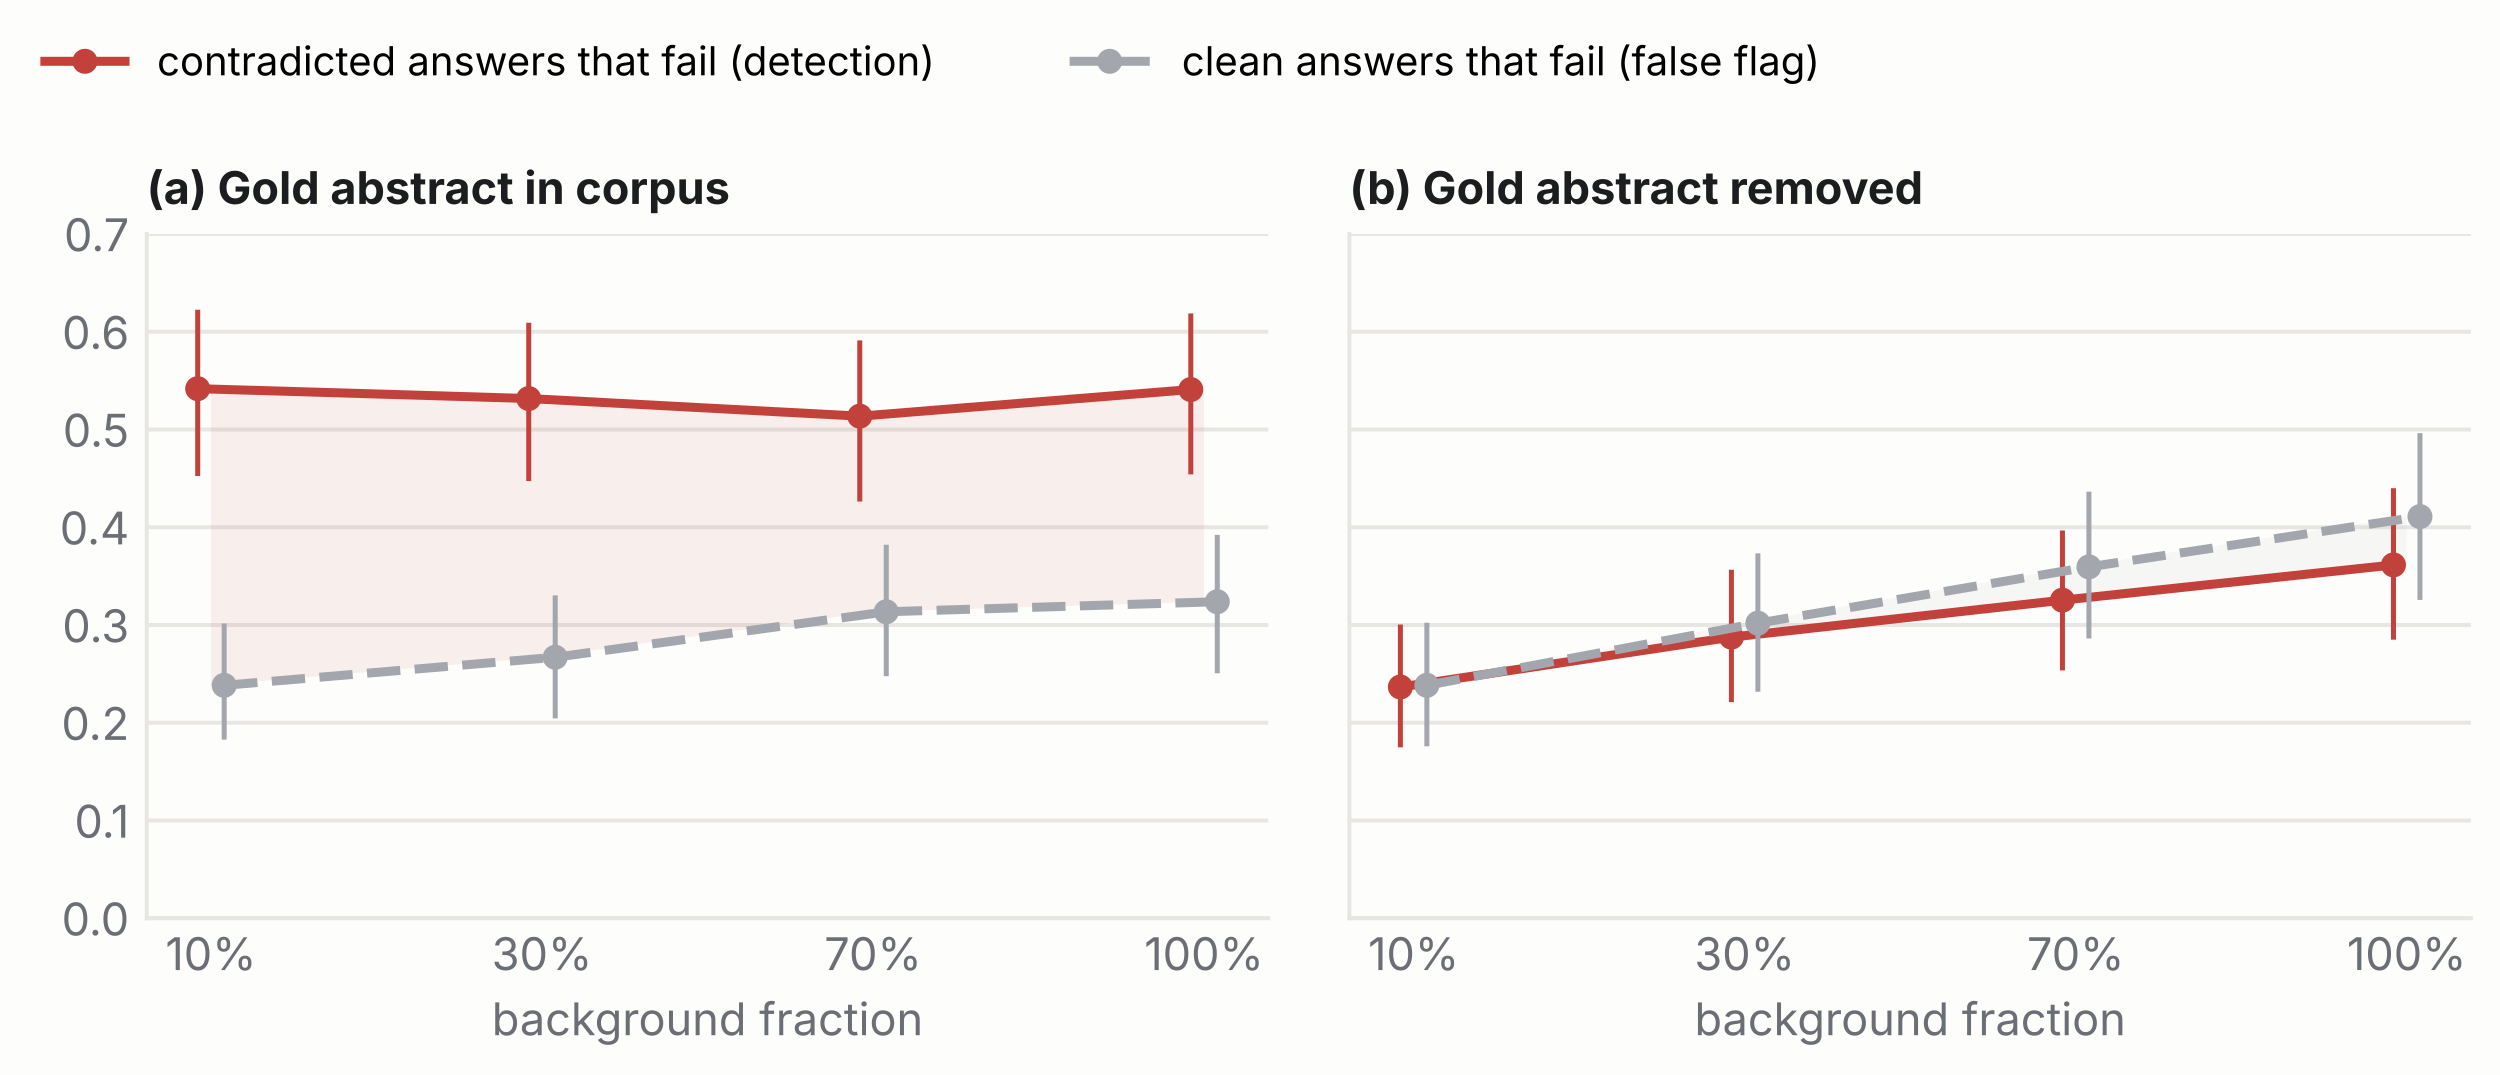
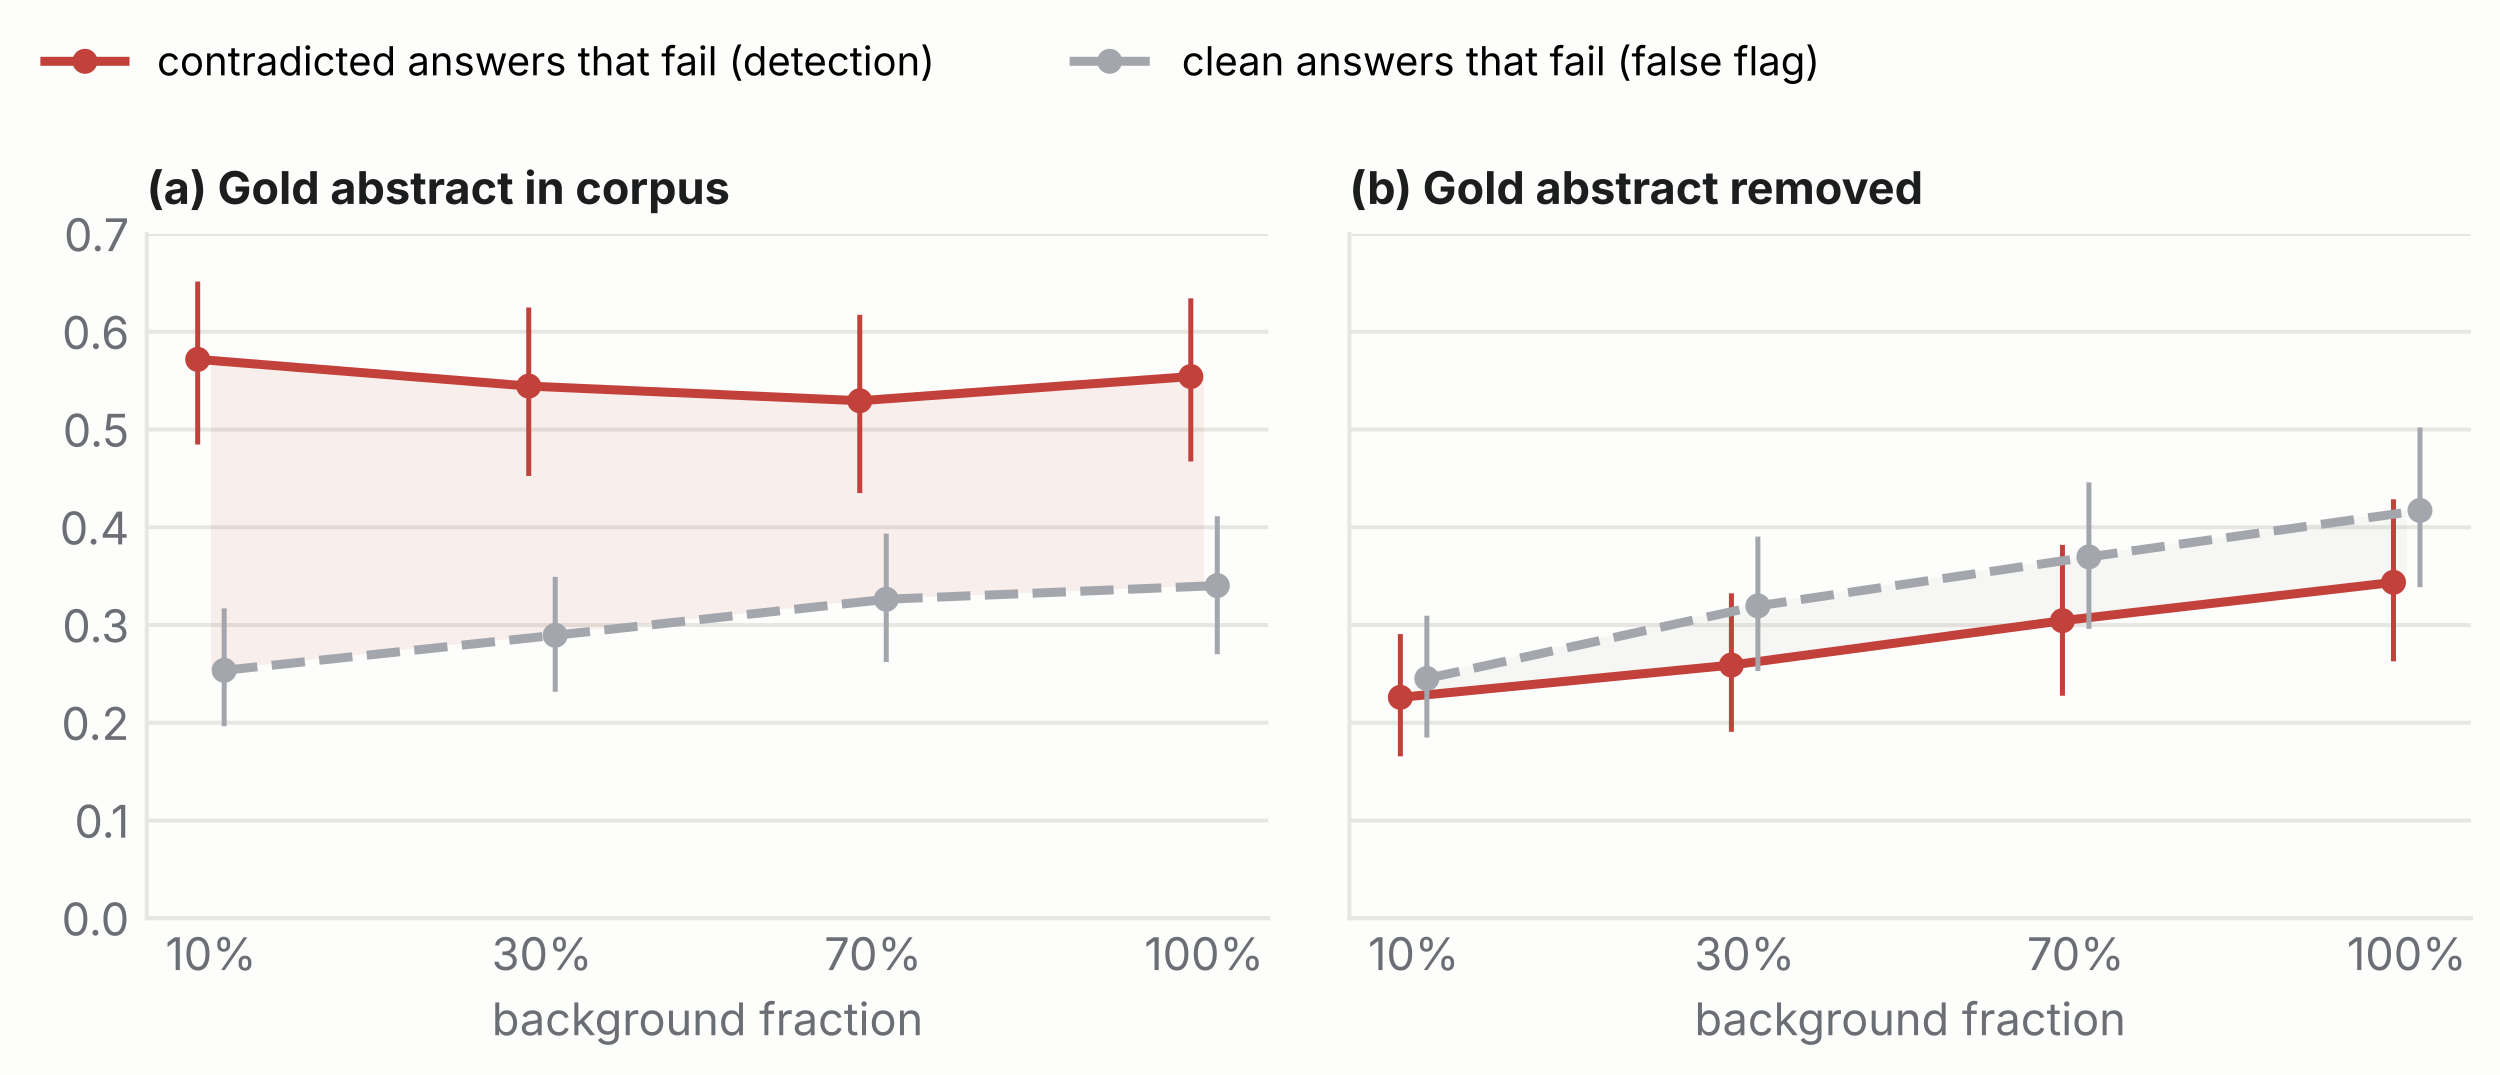
<svg xmlns="http://www.w3.org/2000/svg" xmlns:xlink="http://www.w3.org/1999/xlink" width="499.144pt" height="214.601pt" viewBox="0 0 499.144 214.601" version="1.1">
  <defs>
    <style type="text/css">*{stroke-linejoin: round; stroke-linecap: butt}</style>
  </defs>
  <g id="figure_1">
    <g id="patch_1">
      <path d="M 0 214.601  L 499.144 214.601  L 499.144 0  L 0 0  z " style="fill: #fdfdfc" />
    </g>
    <g id="axes_1">
      <g id="patch_2">
        <path d="M 29.293 183.34  L 253.218 183.34  L 253.218 46.719  L 29.293 46.719  z " style="fill: #fdfdfc" />
      </g>
      <g id="matplotlib.axis_1">
        <g id="xtick_1">
          <g id="line2d_1" />
          <g id="text_1">
            <text style="font-size: 9px; font-family: Inter, system-ui, sans-serif; text-anchor: middle; fill: #6b6e74" x="42.115" y="193.678" transform="rotate(-0 42.11496 193.6778)">10%</text>
          </g>
        </g>
        <g id="xtick_2">
          <g id="line2d_2" />
          <g id="text_2">
            <text style="font-size: 9px; font-family: Inter, system-ui, sans-serif; text-anchor: middle; fill: #6b6e74" x="108.209" y="193.678" transform="rotate(-0 108.2085 193.6778)">30%</text>
          </g>
        </g>
        <g id="xtick_3">
          <g id="line2d_3" />
          <g id="text_3">
            <text style="font-size: 9px; font-family: Inter, system-ui, sans-serif; text-anchor: middle; fill: #6b6e74" x="174.302" y="193.678" transform="rotate(-0 174.3021 193.6778)">70%</text>
          </g>
        </g>
        <g id="xtick_4">
          <g id="line2d_4" />
          <g id="text_4">
            <text style="font-size: 9px; font-family: Inter, system-ui, sans-serif; text-anchor: middle; fill: #6b6e74" x="240.396" y="193.678" transform="rotate(-0 240.3956 193.6778)">100%</text>
          </g>
        </g>
        <g id="text_5">
          <text style="font-size: 9px; font-family: Inter, system-ui, sans-serif; text-anchor: middle; fill: #6b6e74" x="141.255" y="206.679" transform="rotate(-0 141.2553 206.6785)">background fraction</text>
        </g>
      </g>
      <g id="matplotlib.axis_2">
        <g id="ytick_1">
          <g id="line2d_5">
-             <path d="M 29.293 183.34  L 253.218 183.34  " clip-path="url(#p5698960659)" style="fill: none; stroke: #e7e6e2; stroke-width: 0.8; stroke-linecap: square" />
+             <path d="M 29.293 183.34  L 253.218 183.34  " clip-path="url(#pca11d08ada)" style="fill: none; stroke: #e7e6e2; stroke-width: 0.8; stroke-linecap: square" />
          </g>
          <g id="line2d_6" />
          <g id="text_6">
            <text style="font-size: 9px; font-family: Inter, system-ui, sans-serif; text-anchor: end; fill: #6b6e74" x="25.793" y="186.759" transform="rotate(-0 25.79281 186.7589)">0.0</text>
          </g>
        </g>
        <g id="ytick_2">
          <g id="line2d_7">
-             <path d="M 29.293 163.823  L 253.218 163.823  " clip-path="url(#p5698960659)" style="fill: none; stroke: #e7e6e2; stroke-width: 0.8; stroke-linecap: square" />
+             <path d="M 29.293 163.823  L 253.218 163.823  " clip-path="url(#pca11d08ada)" style="fill: none; stroke: #e7e6e2; stroke-width: 0.8; stroke-linecap: square" />
          </g>
          <g id="line2d_8" />
          <g id="text_7">
            <text style="font-size: 9px; font-family: Inter, system-ui, sans-serif; text-anchor: end; fill: #6b6e74" x="25.793" y="167.242" transform="rotate(-0 25.79281 167.2416)">0.1</text>
          </g>
        </g>
        <g id="ytick_3">
          <g id="line2d_9">
-             <path d="M 29.293 144.305  L 253.218 144.305  " clip-path="url(#p5698960659)" style="fill: none; stroke: #e7e6e2; stroke-width: 0.8; stroke-linecap: square" />
+             <path d="M 29.293 144.305  L 253.218 144.305  " clip-path="url(#pca11d08ada)" style="fill: none; stroke: #e7e6e2; stroke-width: 0.8; stroke-linecap: square" />
          </g>
          <g id="line2d_10" />
          <g id="text_8">
            <text style="font-size: 9px; font-family: Inter, system-ui, sans-serif; text-anchor: end; fill: #6b6e74" x="25.793" y="147.724" transform="rotate(-0 25.79281 147.7244)">0.2</text>
          </g>
        </g>
        <g id="ytick_4">
          <g id="line2d_11">
-             <path d="M 29.293 124.788  L 253.218 124.788  " clip-path="url(#p5698960659)" style="fill: none; stroke: #e7e6e2; stroke-width: 0.8; stroke-linecap: square" />
+             <path d="M 29.293 124.788  L 253.218 124.788  " clip-path="url(#pca11d08ada)" style="fill: none; stroke: #e7e6e2; stroke-width: 0.8; stroke-linecap: square" />
          </g>
          <g id="line2d_12" />
          <g id="text_9">
            <text style="font-size: 9px; font-family: Inter, system-ui, sans-serif; text-anchor: end; fill: #6b6e74" x="25.793" y="128.207" transform="rotate(-0 25.79281 128.2071)">0.3</text>
          </g>
        </g>
        <g id="ytick_5">
          <g id="line2d_13">
-             <path d="M 29.293 105.271  L 253.218 105.271  " clip-path="url(#p5698960659)" style="fill: none; stroke: #e7e6e2; stroke-width: 0.8; stroke-linecap: square" />
+             <path d="M 29.293 105.271  L 253.218 105.271  " clip-path="url(#pca11d08ada)" style="fill: none; stroke: #e7e6e2; stroke-width: 0.8; stroke-linecap: square" />
          </g>
          <g id="line2d_14" />
          <g id="text_10">
            <text style="font-size: 9px; font-family: Inter, system-ui, sans-serif; text-anchor: end; fill: #6b6e74" x="25.793" y="108.69" transform="rotate(-0 25.79281 108.6899)">0.4</text>
          </g>
        </g>
        <g id="ytick_6">
          <g id="line2d_15">
-             <path d="M 29.293 85.754  L 253.218 85.754  " clip-path="url(#p5698960659)" style="fill: none; stroke: #e7e6e2; stroke-width: 0.8; stroke-linecap: square" />
+             <path d="M 29.293 85.754  L 253.218 85.754  " clip-path="url(#pca11d08ada)" style="fill: none; stroke: #e7e6e2; stroke-width: 0.8; stroke-linecap: square" />
          </g>
          <g id="line2d_16" />
          <g id="text_11">
            <text style="font-size: 9px; font-family: Inter, system-ui, sans-serif; text-anchor: end; fill: #6b6e74" x="25.793" y="89.173" transform="rotate(-0 25.79281 89.17265)">0.5</text>
          </g>
        </g>
        <g id="ytick_7">
          <g id="line2d_17">
-             <path d="M 29.293 66.236  L 253.218 66.236  " clip-path="url(#p5698960659)" style="fill: none; stroke: #e7e6e2; stroke-width: 0.8; stroke-linecap: square" />
+             <path d="M 29.293 66.236  L 253.218 66.236  " clip-path="url(#pca11d08ada)" style="fill: none; stroke: #e7e6e2; stroke-width: 0.8; stroke-linecap: square" />
          </g>
          <g id="line2d_18" />
          <g id="text_12">
            <text style="font-size: 9px; font-family: Inter, system-ui, sans-serif; text-anchor: end; fill: #6b6e74" x="25.793" y="69.655" transform="rotate(-0 25.79281 69.65541)">0.6</text>
          </g>
        </g>
        <g id="ytick_8">
          <g id="line2d_19">
-             <path d="M 29.293 46.719  L 253.218 46.719  " clip-path="url(#p5698960659)" style="fill: none; stroke: #e7e6e2; stroke-width: 0.8; stroke-linecap: square" />
+             <path d="M 29.293 46.719  L 253.218 46.719  " clip-path="url(#pca11d08ada)" style="fill: none; stroke: #e7e6e2; stroke-width: 0.8; stroke-linecap: square" />
          </g>
          <g id="line2d_20" />
          <g id="text_13">
            <text style="font-size: 9px; font-family: Inter, system-ui, sans-serif; text-anchor: end; fill: #6b6e74" x="25.793" y="50.138" transform="rotate(-0 25.79281 50.13816)">0.7</text>
          </g>
        </g>
      </g>
      <g id="FillBetweenPolyCollection_1">
        <defs>
-           <path id="m0a16958284" d="M 42.115 -137.001  L 42.115 -77.774  L 108.209 -83.375  L 174.302 -92.455  L 240.396 -94.459  L 240.396 -136.829  L 240.396 -136.829  L 174.302 -131.508  L 108.209 -135.029  L 42.115 -137.001  z " />
+           <path id="mfcc631eaea" d="M 42.115 -142.845  L 42.115 -80.77  L 108.209 -87.763  L 174.302 -94.954  L 240.396 -97.685  L 240.396 -139.421  L 240.396 -139.421  L 174.302 -134.587  L 108.209 -137.515  L 42.115 -142.845  z " />
        </defs>
-         <g clip-path="url(#p5698960659)">
-           <use xlink:href="#m0a16958284" x="0" y="214.601" style="fill: #c2413b; fill-opacity: 0.08" />
+         <g clip-path="url(#pca11d08ada)">
+           <use xlink:href="#mfcc631eaea" x="0" y="214.601" style="fill: #c2413b; fill-opacity: 0.08" />
        </g>
      </g>
      <g id="line2d_21">
-         <path d="M 39.471 77.6  L 105.565 79.571  L 171.658 83.093  L 237.752 77.772  " clip-path="url(#p5698960659)" style="fill: none; stroke: #c2413b; stroke-width: 1.8; stroke-linecap: square" />
+         <path d="M 39.471 71.755  L 105.565 77.086  L 171.658 80.013  L 237.752 75.179  " clip-path="url(#pca11d08ada)" style="fill: none; stroke: #c2413b; stroke-width: 1.8; stroke-linecap: square" />
        <defs>
-           <path id="mc24394b276" d="M 0 2  C 0.53 2 1.039 1.789 1.414 1.414  C 1.789 1.039 2 0.53 2 0  C 2 -0.53 1.789 -1.039 1.414 -1.414  C 1.039 -1.789 0.53 -2 0 -2  C -0.53 -2 -1.039 -1.789 -1.414 -1.414  C -1.789 -1.039 -2 -0.53 -2 0  C -2 0.53 -1.789 1.039 -1.414 1.414  C -1.039 1.789 -0.53 2 0 2  z " style="stroke: #c2413b" />
+           <path id="m39e8c6b5d8" d="M 0 2  C 0.53 2 1.039 1.789 1.414 1.414  C 1.789 1.039 2 0.53 2 0  C 2 -0.53 1.789 -1.039 1.414 -1.414  C 1.039 -1.789 0.53 -2 0 -2  C -0.53 -2 -1.039 -1.789 -1.414 -1.414  C -1.789 -1.039 -2 -0.53 -2 0  C -2 0.53 -1.789 1.039 -1.414 1.414  C -1.039 1.789 -0.53 2 0 2  z " style="stroke: #c2413b" />
        </defs>
-         <g clip-path="url(#p5698960659)">
-           <use xlink:href="#mc24394b276" x="39.471" y="77.6" style="fill: #c2413b; stroke: #c2413b" />
-           <use xlink:href="#mc24394b276" x="105.565" y="79.571" style="fill: #c2413b; stroke: #c2413b" />
-           <use xlink:href="#mc24394b276" x="171.658" y="83.093" style="fill: #c2413b; stroke: #c2413b" />
-           <use xlink:href="#mc24394b276" x="237.752" y="77.772" style="fill: #c2413b; stroke: #c2413b" />
+         <g clip-path="url(#pca11d08ada)">
+           <use xlink:href="#m39e8c6b5d8" x="39.471" y="71.755" style="fill: #c2413b; stroke: #c2413b" />
+           <use xlink:href="#m39e8c6b5d8" x="105.565" y="77.086" style="fill: #c2413b; stroke: #c2413b" />
+           <use xlink:href="#m39e8c6b5d8" x="171.658" y="80.013" style="fill: #c2413b; stroke: #c2413b" />
+           <use xlink:href="#m39e8c6b5d8" x="237.752" y="75.179" style="fill: #c2413b; stroke: #c2413b" />
        </g>
      </g>
      <g id="LineCollection_1">
-         <path d="M 39.471 95.035  L 39.471 61.839  " clip-path="url(#p5698960659)" style="fill: none; stroke: #c2413b" />
-         <path d="M 105.565 96.05  L 105.565 64.441  " clip-path="url(#p5698960659)" style="fill: none; stroke: #c2413b" />
-         <path d="M 171.658 100.138  L 171.658 67.963  " clip-path="url(#p5698960659)" style="fill: none; stroke: #c2413b" />
-         <path d="M 237.752 94.719  L 237.752 62.567  " clip-path="url(#p5698960659)" style="fill: none; stroke: #c2413b" />
+         <path d="M 39.471 88.75  L 39.471 56.206  " clip-path="url(#pca11d08ada)" style="fill: none; stroke: #c2413b" />
+         <path d="M 105.565 95.018  L 105.565 61.39  " clip-path="url(#pca11d08ada)" style="fill: none; stroke: #c2413b" />
+         <path d="M 171.658 98.45  L 171.658 62.846  " clip-path="url(#pca11d08ada)" style="fill: none; stroke: #c2413b" />
+         <path d="M 237.752 92.13  L 237.752 59.57  " clip-path="url(#pca11d08ada)" style="fill: none; stroke: #c2413b" />
      </g>
      <g id="line2d_22">
-         <path d="M 44.759 136.826  L 110.852 131.226  L 176.946 122.146  L 243.039 120.141  " clip-path="url(#p5698960659)" style="fill: none; stroke-dasharray: 6.66,2.88; stroke-dashoffset: 0; stroke: #a3a6ac; stroke-width: 1.8" />
+         <path d="M 44.759 133.831  L 110.852 126.838  L 176.946 119.646  L 243.039 116.916  " clip-path="url(#pca11d08ada)" style="fill: none; stroke-dasharray: 6.66,2.88; stroke-dashoffset: 0; stroke: #a3a6ac; stroke-width: 1.8" />
        <defs>
-           <path id="mbcb8290fb9" d="M 0 2  C 0.53 2 1.039 1.789 1.414 1.414  C 1.789 1.039 2 0.53 2 0  C 2 -0.53 1.789 -1.039 1.414 -1.414  C 1.039 -1.789 0.53 -2 0 -2  C -0.53 -2 -1.039 -1.789 -1.414 -1.414  C -1.789 -1.039 -2 -0.53 -2 0  C -2 0.53 -1.789 1.039 -1.414 1.414  C -1.039 1.789 -0.53 2 0 2  z " style="stroke: #a3a6ac" />
+           <path id="mc15628bf77" d="M 0 2  C 0.53 2 1.039 1.789 1.414 1.414  C 1.789 1.039 2 0.53 2 0  C 2 -0.53 1.789 -1.039 1.414 -1.414  C 1.039 -1.789 0.53 -2 0 -2  C -0.53 -2 -1.039 -1.789 -1.414 -1.414  C -1.789 -1.039 -2 -0.53 -2 0  C -2 0.53 -1.789 1.039 -1.414 1.414  C -1.039 1.789 -0.53 2 0 2  z " style="stroke: #a3a6ac" />
        </defs>
-         <g clip-path="url(#p5698960659)">
-           <use xlink:href="#mbcb8290fb9" x="44.759" y="136.826" style="fill: #a3a6ac; stroke: #a3a6ac" />
-           <use xlink:href="#mbcb8290fb9" x="110.852" y="131.226" style="fill: #a3a6ac; stroke: #a3a6ac" />
-           <use xlink:href="#mbcb8290fb9" x="176.946" y="122.146" style="fill: #a3a6ac; stroke: #a3a6ac" />
-           <use xlink:href="#mbcb8290fb9" x="243.039" y="120.141" style="fill: #a3a6ac; stroke: #a3a6ac" />
+         <g clip-path="url(#pca11d08ada)">
+           <use xlink:href="#mc15628bf77" x="44.759" y="133.831" style="fill: #a3a6ac; stroke: #a3a6ac" />
+           <use xlink:href="#mc15628bf77" x="110.852" y="126.838" style="fill: #a3a6ac; stroke: #a3a6ac" />
+           <use xlink:href="#mc15628bf77" x="176.946" y="119.646" style="fill: #a3a6ac; stroke: #a3a6ac" />
+           <use xlink:href="#mc15628bf77" x="243.039" y="116.916" style="fill: #a3a6ac; stroke: #a3a6ac" />
        </g>
      </g>
      <g id="LineCollection_2">
-         <path d="M 44.759 147.671  L 44.759 124.486  " clip-path="url(#p5698960659)" style="fill: none; stroke: #a3a6ac" />
-         <path d="M 110.852 143.438  L 110.852 118.88  " clip-path="url(#p5698960659)" style="fill: none; stroke: #a3a6ac" />
-         <path d="M 176.946 135.012  L 176.946 108.759  " clip-path="url(#p5698960659)" style="fill: none; stroke: #a3a6ac" />
-         <path d="M 243.039 134.42  L 243.039 106.788  " clip-path="url(#p5698960659)" style="fill: none; stroke: #a3a6ac" />
+         <path d="M 44.759 144.989  L 44.759 121.456  " clip-path="url(#pca11d08ada)" style="fill: none; stroke: #a3a6ac" />
+         <path d="M 110.852 138.117  L 110.852 115.182  " clip-path="url(#pca11d08ada)" style="fill: none; stroke: #a3a6ac" />
+         <path d="M 176.946 132.181  L 176.946 106.547  " clip-path="url(#pca11d08ada)" style="fill: none; stroke: #a3a6ac" />
+         <path d="M 243.039 130.614  L 243.039 103.07  " clip-path="url(#pca11d08ada)" style="fill: none; stroke: #a3a6ac" />
      </g>
      <g id="patch_3">
        <path d="M 29.293 183.34  L 29.293 46.719  " style="fill: none; stroke: #e7e6e2; stroke-width: 0.8; stroke-linejoin: miter; stroke-linecap: square" />
      </g>
      <g id="patch_4">
        <path d="M 29.293 183.34  L 253.218 183.34  " style="fill: none; stroke: #e7e6e2; stroke-width: 0.8; stroke-linejoin: miter; stroke-linecap: square" />
      </g>
      <g id="text_14">
        <text style="font-weight: 700; font-size: 9px; font-family: Inter, system-ui, sans-serif; text-anchor: start; fill: #1c1d1f" x="29.293" y="40.719" transform="rotate(-0 29.29281 40.71922)">(a) Gold abstract in corpus</text>
      </g>
    </g>
    <g id="axes_2">
      <g id="patch_5">
        <path d="M 269.416 183.34  L 493.341 183.34  L 493.341 46.719  L 269.416 46.719  z " style="fill: #fdfdfc" />
      </g>
      <g id="matplotlib.axis_3">
        <g id="xtick_5">
          <g id="line2d_23" />
          <g id="text_15">
            <text style="font-size: 9px; font-family: Inter, system-ui, sans-serif; text-anchor: middle; fill: #6b6e74" x="282.239" y="193.678" transform="rotate(-0 282.2386 193.6778)">10%</text>
          </g>
        </g>
        <g id="xtick_6">
          <g id="line2d_24" />
          <g id="text_16">
            <text style="font-size: 9px; font-family: Inter, system-ui, sans-serif; text-anchor: middle; fill: #6b6e74" x="348.332" y="193.678" transform="rotate(-0 348.3321 193.6778)">30%</text>
          </g>
        </g>
        <g id="xtick_7">
          <g id="line2d_25" />
          <g id="text_17">
            <text style="font-size: 9px; font-family: Inter, system-ui, sans-serif; text-anchor: middle; fill: #6b6e74" x="414.426" y="193.678" transform="rotate(-0 414.4256 193.6778)">70%</text>
          </g>
        </g>
        <g id="xtick_8">
          <g id="line2d_26" />
          <g id="text_18">
            <text style="font-size: 9px; font-family: Inter, system-ui, sans-serif; text-anchor: middle; fill: #6b6e74" x="480.519" y="193.678" transform="rotate(-0 480.5192 193.6778)">100%</text>
          </g>
        </g>
        <g id="text_19">
          <text style="font-size: 9px; font-family: Inter, system-ui, sans-serif; text-anchor: middle; fill: #6b6e74" x="381.379" y="206.679" transform="rotate(-0 381.3789 206.6785)">background fraction</text>
        </g>
      </g>
      <g id="matplotlib.axis_4">
        <g id="ytick_9">
          <g id="line2d_27">
-             <path d="M 269.416 183.34  L 493.341 183.34  " clip-path="url(#p0246363732)" style="fill: none; stroke: #e7e6e2; stroke-width: 0.8; stroke-linecap: square" />
+             <path d="M 269.416 183.34  L 493.341 183.34  " clip-path="url(#pcdb016df63)" style="fill: none; stroke: #e7e6e2; stroke-width: 0.8; stroke-linecap: square" />
          </g>
          <g id="line2d_28" />
        </g>
        <g id="ytick_10">
          <g id="line2d_29">
-             <path d="M 269.416 163.823  L 493.341 163.823  " clip-path="url(#p0246363732)" style="fill: none; stroke: #e7e6e2; stroke-width: 0.8; stroke-linecap: square" />
+             <path d="M 269.416 163.823  L 493.341 163.823  " clip-path="url(#pcdb016df63)" style="fill: none; stroke: #e7e6e2; stroke-width: 0.8; stroke-linecap: square" />
          </g>
          <g id="line2d_30" />
        </g>
        <g id="ytick_11">
          <g id="line2d_31">
-             <path d="M 269.416 144.305  L 493.341 144.305  " clip-path="url(#p0246363732)" style="fill: none; stroke: #e7e6e2; stroke-width: 0.8; stroke-linecap: square" />
+             <path d="M 269.416 144.305  L 493.341 144.305  " clip-path="url(#pcdb016df63)" style="fill: none; stroke: #e7e6e2; stroke-width: 0.8; stroke-linecap: square" />
          </g>
          <g id="line2d_32" />
        </g>
        <g id="ytick_12">
          <g id="line2d_33">
-             <path d="M 269.416 124.788  L 493.341 124.788  " clip-path="url(#p0246363732)" style="fill: none; stroke: #e7e6e2; stroke-width: 0.8; stroke-linecap: square" />
+             <path d="M 269.416 124.788  L 493.341 124.788  " clip-path="url(#pcdb016df63)" style="fill: none; stroke: #e7e6e2; stroke-width: 0.8; stroke-linecap: square" />
          </g>
          <g id="line2d_34" />
        </g>
        <g id="ytick_13">
          <g id="line2d_35">
-             <path d="M 269.416 105.271  L 493.341 105.271  " clip-path="url(#p0246363732)" style="fill: none; stroke: #e7e6e2; stroke-width: 0.8; stroke-linecap: square" />
+             <path d="M 269.416 105.271  L 493.341 105.271  " clip-path="url(#pcdb016df63)" style="fill: none; stroke: #e7e6e2; stroke-width: 0.8; stroke-linecap: square" />
          </g>
          <g id="line2d_36" />
        </g>
        <g id="ytick_14">
          <g id="line2d_37">
-             <path d="M 269.416 85.754  L 493.341 85.754  " clip-path="url(#p0246363732)" style="fill: none; stroke: #e7e6e2; stroke-width: 0.8; stroke-linecap: square" />
+             <path d="M 269.416 85.754  L 493.341 85.754  " clip-path="url(#pcdb016df63)" style="fill: none; stroke: #e7e6e2; stroke-width: 0.8; stroke-linecap: square" />
          </g>
          <g id="line2d_38" />
        </g>
        <g id="ytick_15">
          <g id="line2d_39">
-             <path d="M 269.416 66.236  L 493.341 66.236  " clip-path="url(#p0246363732)" style="fill: none; stroke: #e7e6e2; stroke-width: 0.8; stroke-linecap: square" />
+             <path d="M 269.416 66.236  L 493.341 66.236  " clip-path="url(#pcdb016df63)" style="fill: none; stroke: #e7e6e2; stroke-width: 0.8; stroke-linecap: square" />
          </g>
          <g id="line2d_40" />
        </g>
        <g id="ytick_16">
          <g id="line2d_41">
-             <path d="M 269.416 46.719  L 493.341 46.719  " clip-path="url(#p0246363732)" style="fill: none; stroke: #e7e6e2; stroke-width: 0.8; stroke-linecap: square" />
+             <path d="M 269.416 46.719  L 493.341 46.719  " clip-path="url(#pcdb016df63)" style="fill: none; stroke: #e7e6e2; stroke-width: 0.8; stroke-linecap: square" />
          </g>
          <g id="line2d_42" />
        </g>
      </g>
      <g id="FillBetweenPolyCollection_2">
        <defs>
-           <path id="med1f28e0fd" d="M 282.239 -77.436  L 282.239 -77.774  L 348.332 -90.184  L 414.426 -101.418  L 480.519 -111.462  L 480.519 -101.811  L 480.519 -101.811  L 414.426 -94.773  L 348.332 -87.392  L 282.239 -77.436  z " />
+           <path id="ma737a66786" d="M 282.239 -75.371  L 282.239 -79.133  L 348.332 -93.635  L 414.426 -103.41  L 480.519 -112.685  L 480.519 -98.332  L 480.519 -98.332  L 414.426 -90.679  L 348.332 -81.816  L 282.239 -75.371  z " />
        </defs>
-         <g clip-path="url(#p0246363732)">
-           <use xlink:href="#med1f28e0fd" x="0" y="214.601" style="fill: #a3a6ac; fill-opacity: 0.08" />
+         <g clip-path="url(#pcdb016df63)">
+           <use xlink:href="#ma737a66786" x="0" y="214.601" style="fill: #a3a6ac; fill-opacity: 0.08" />
        </g>
      </g>
      <g id="line2d_43">
-         <path d="M 279.595 137.165  L 345.688 127.209  L 411.782 119.827  L 477.875 112.789  " clip-path="url(#p0246363732)" style="fill: none; stroke: #c2413b; stroke-width: 1.8; stroke-linecap: square" />
-         <g clip-path="url(#p0246363732)">
-           <use xlink:href="#mc24394b276" x="279.595" y="137.165" style="fill: #c2413b; stroke: #c2413b" />
-           <use xlink:href="#mc24394b276" x="345.688" y="127.209" style="fill: #c2413b; stroke: #c2413b" />
-           <use xlink:href="#mc24394b276" x="411.782" y="119.827" style="fill: #c2413b; stroke: #c2413b" />
-           <use xlink:href="#mc24394b276" x="477.875" y="112.789" style="fill: #c2413b; stroke: #c2413b" />
+         <path d="M 279.595 139.23  L 345.688 132.784  L 411.782 123.922  L 477.875 116.268  " clip-path="url(#pcdb016df63)" style="fill: none; stroke: #c2413b; stroke-width: 1.8; stroke-linecap: square" />
+         <g clip-path="url(#pcdb016df63)">
+           <use xlink:href="#m39e8c6b5d8" x="279.595" y="139.23" style="fill: #c2413b; stroke: #c2413b" />
+           <use xlink:href="#m39e8c6b5d8" x="345.688" y="132.784" style="fill: #c2413b; stroke: #c2413b" />
+           <use xlink:href="#m39e8c6b5d8" x="411.782" y="123.922" style="fill: #c2413b; stroke: #c2413b" />
+           <use xlink:href="#m39e8c6b5d8" x="477.875" y="116.268" style="fill: #c2413b; stroke: #c2413b" />
        </g>
      </g>
      <g id="LineCollection_3">
-         <path d="M 279.595 149.208  L 279.595 124.686  " clip-path="url(#p0246363732)" style="fill: none; stroke: #c2413b" />
-         <path d="M 345.688 140.189  L 345.688 113.747  " clip-path="url(#p0246363732)" style="fill: none; stroke: #c2413b" />
-         <path d="M 411.782 133.849  L 411.782 105.916  " clip-path="url(#p0246363732)" style="fill: none; stroke: #c2413b" />
-         <path d="M 477.875 127.716  L 477.875 97.479  " clip-path="url(#p0246363732)" style="fill: none; stroke: #c2413b" />
+         <path d="M 279.595 151.011  L 279.595 126.59  " clip-path="url(#pcdb016df63)" style="fill: none; stroke: #c2413b" />
+         <path d="M 345.688 146.108  L 345.688 118.468  " clip-path="url(#pcdb016df63)" style="fill: none; stroke: #c2413b" />
+         <path d="M 411.782 138.913  L 411.782 108.792  " clip-path="url(#pcdb016df63)" style="fill: none; stroke: #c2413b" />
+         <path d="M 477.875 132.043  L 477.875 99.695  " clip-path="url(#pcdb016df63)" style="fill: none; stroke: #c2413b" />
      </g>
      <g id="line2d_44">
-         <path d="M 284.882 136.826  L 350.976 124.417  L 417.069 113.183  L 483.163 103.138  " clip-path="url(#p0246363732)" style="fill: none; stroke-dasharray: 6.66,2.88; stroke-dashoffset: 0; stroke: #a3a6ac; stroke-width: 1.8" />
-         <g clip-path="url(#p0246363732)">
-           <use xlink:href="#mbcb8290fb9" x="284.882" y="136.826" style="fill: #a3a6ac; stroke: #a3a6ac" />
-           <use xlink:href="#mbcb8290fb9" x="350.976" y="124.417" style="fill: #a3a6ac; stroke: #a3a6ac" />
-           <use xlink:href="#mbcb8290fb9" x="417.069" y="113.183" style="fill: #a3a6ac; stroke: #a3a6ac" />
-           <use xlink:href="#mbcb8290fb9" x="483.163" y="103.138" style="fill: #a3a6ac; stroke: #a3a6ac" />
+         <path d="M 284.882 135.467  L 350.976 120.966  L 417.069 111.19  L 483.163 101.916  " clip-path="url(#pcdb016df63)" style="fill: none; stroke-dasharray: 6.66,2.88; stroke-dashoffset: 0; stroke: #a3a6ac; stroke-width: 1.8" />
+         <g clip-path="url(#pcdb016df63)">
+           <use xlink:href="#mc15628bf77" x="284.882" y="135.467" style="fill: #a3a6ac; stroke: #a3a6ac" />
+           <use xlink:href="#mc15628bf77" x="350.976" y="120.966" style="fill: #a3a6ac; stroke: #a3a6ac" />
+           <use xlink:href="#mc15628bf77" x="417.069" y="111.19" style="fill: #a3a6ac; stroke: #a3a6ac" />
+           <use xlink:href="#mc15628bf77" x="483.163" y="101.916" style="fill: #a3a6ac; stroke: #a3a6ac" />
        </g>
      </g>
      <g id="LineCollection_4">
-         <path d="M 284.882 149.004  L 284.882 124.33  " clip-path="url(#p0246363732)" style="fill: none; stroke: #a3a6ac" />
-         <path d="M 350.976 138.109  L 350.976 110.48  " clip-path="url(#p0246363732)" style="fill: none; stroke: #a3a6ac" />
-         <path d="M 417.069 127.495  L 417.069 98.16  " clip-path="url(#p0246363732)" style="fill: none; stroke: #a3a6ac" />
-         <path d="M 483.163 119.784  L 483.163 86.483  " clip-path="url(#p0246363732)" style="fill: none; stroke: #a3a6ac" />
+         <path d="M 284.882 147.257  L 284.882 122.939  " clip-path="url(#pcdb016df63)" style="fill: none; stroke: #a3a6ac" />
+         <path d="M 350.976 133.983  L 350.976 107.13  " clip-path="url(#pcdb016df63)" style="fill: none; stroke: #a3a6ac" />
+         <path d="M 417.069 125.562  L 417.069 96.306  " clip-path="url(#pcdb016df63)" style="fill: none; stroke: #a3a6ac" />
+         <path d="M 483.163 117.226  L 483.163 85.34  " clip-path="url(#pcdb016df63)" style="fill: none; stroke: #a3a6ac" />
      </g>
      <g id="patch_6">
        <path d="M 269.416 183.34  L 269.416 46.719  " style="fill: none; stroke: #e7e6e2; stroke-width: 0.8; stroke-linejoin: miter; stroke-linecap: square" />
      </g>
      <g id="patch_7">
        <path d="M 269.416 183.34  L 493.341 183.34  " style="fill: none; stroke: #e7e6e2; stroke-width: 0.8; stroke-linejoin: miter; stroke-linecap: square" />
      </g>
      <g id="text_20">
        <text style="font-weight: 700; font-size: 9px; font-family: Inter, system-ui, sans-serif; text-anchor: start; fill: #1c1d1f" x="269.416" y="40.719" transform="rotate(-0 269.4164 40.71922)">(b) Gold abstract removed</text>
      </g>
    </g>
    <g id="legend_1">
      <g id="line2d_45">
        <path d="M 8.96 12.239  L 16.96 12.239  L 24.96 12.239  " style="fill: none; stroke: #c2413b; stroke-width: 1.8; stroke-linecap: square" />
        <g>
-           <use xlink:href="#mc24394b276" x="16.96" y="12.239" style="fill: #c2413b; stroke: #c2413b" />
+           <use xlink:href="#m39e8c6b5d8" x="16.96" y="12.239" style="fill: #c2413b; stroke: #c2413b" />
        </g>
      </g>
      <g id="text_21">
        <text style="font-size: 8px; font-family: Inter, system-ui, sans-serif; text-anchor: start" x="31.36" y="15.039" transform="rotate(-0 31.36 15.03875)">contradicted answers that fail (detection)</text>
      </g>
      <g id="line2d_46">
        <path d="M 213.554 12.239  L 221.554 12.239  L 229.554 12.239  " style="fill: none; stroke-dasharray: 6.66,2.88; stroke-dashoffset: 0; stroke: #a3a6ac; stroke-width: 1.8" />
        <g>
-           <use xlink:href="#mbcb8290fb9" x="221.554" y="12.239" style="fill: #a3a6ac; stroke: #a3a6ac" />
+           <use xlink:href="#mc15628bf77" x="221.554" y="12.239" style="fill: #a3a6ac; stroke: #a3a6ac" />
        </g>
      </g>
      <g id="text_22">
        <text style="font-size: 8px; font-family: Inter, system-ui, sans-serif; text-anchor: start" x="235.954" y="15.039" transform="rotate(-0 235.9538 15.03875)">clean answers that fail (false flag)</text>
      </g>
    </g>
  </g>
  <defs>
-     <clipPath id="p5698960659">
+     <clipPath id="pca11d08ada">
      <rect x="29.293" y="46.719" width="223.925" height="136.621" />
    </clipPath>
-     <clipPath id="p0246363732">
+     <clipPath id="pcdb016df63">
      <rect x="269.416" y="46.719" width="223.925" height="136.621" />
    </clipPath>
  </defs>
</svg>
